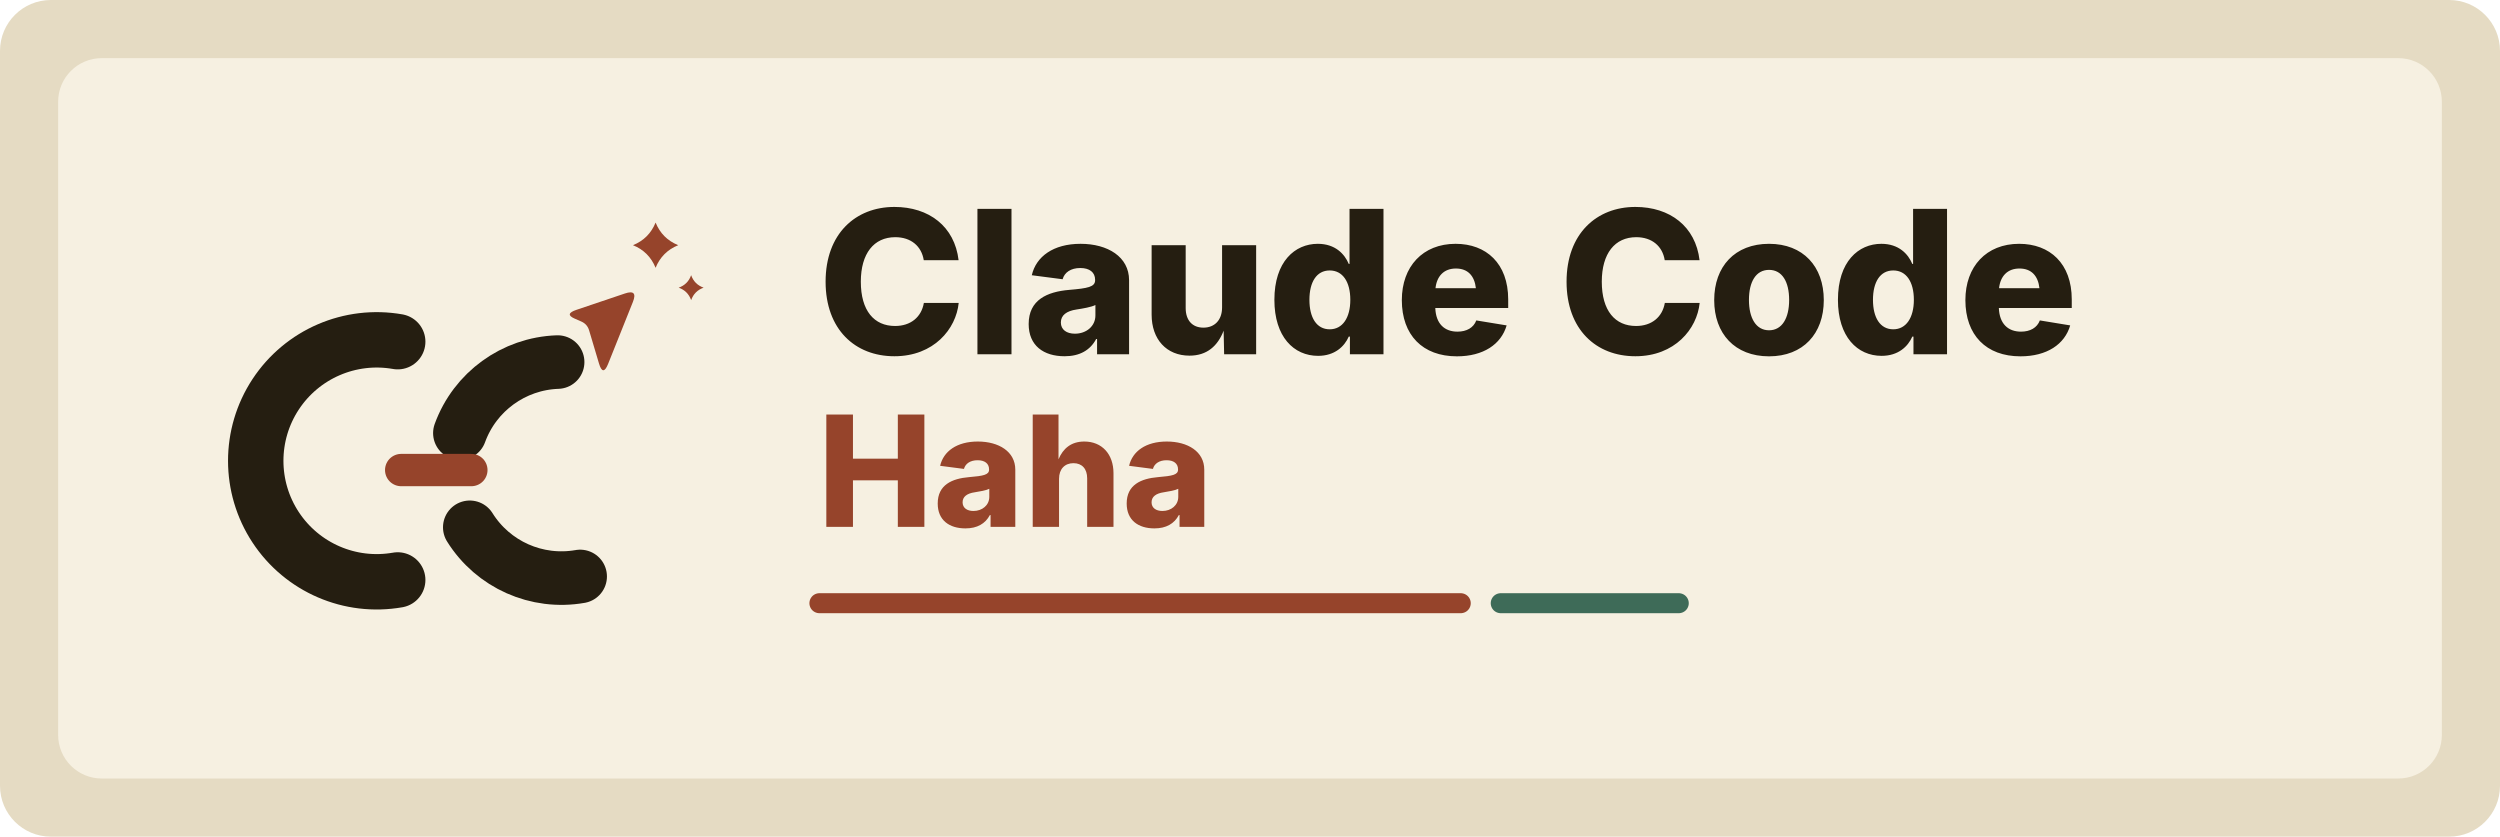
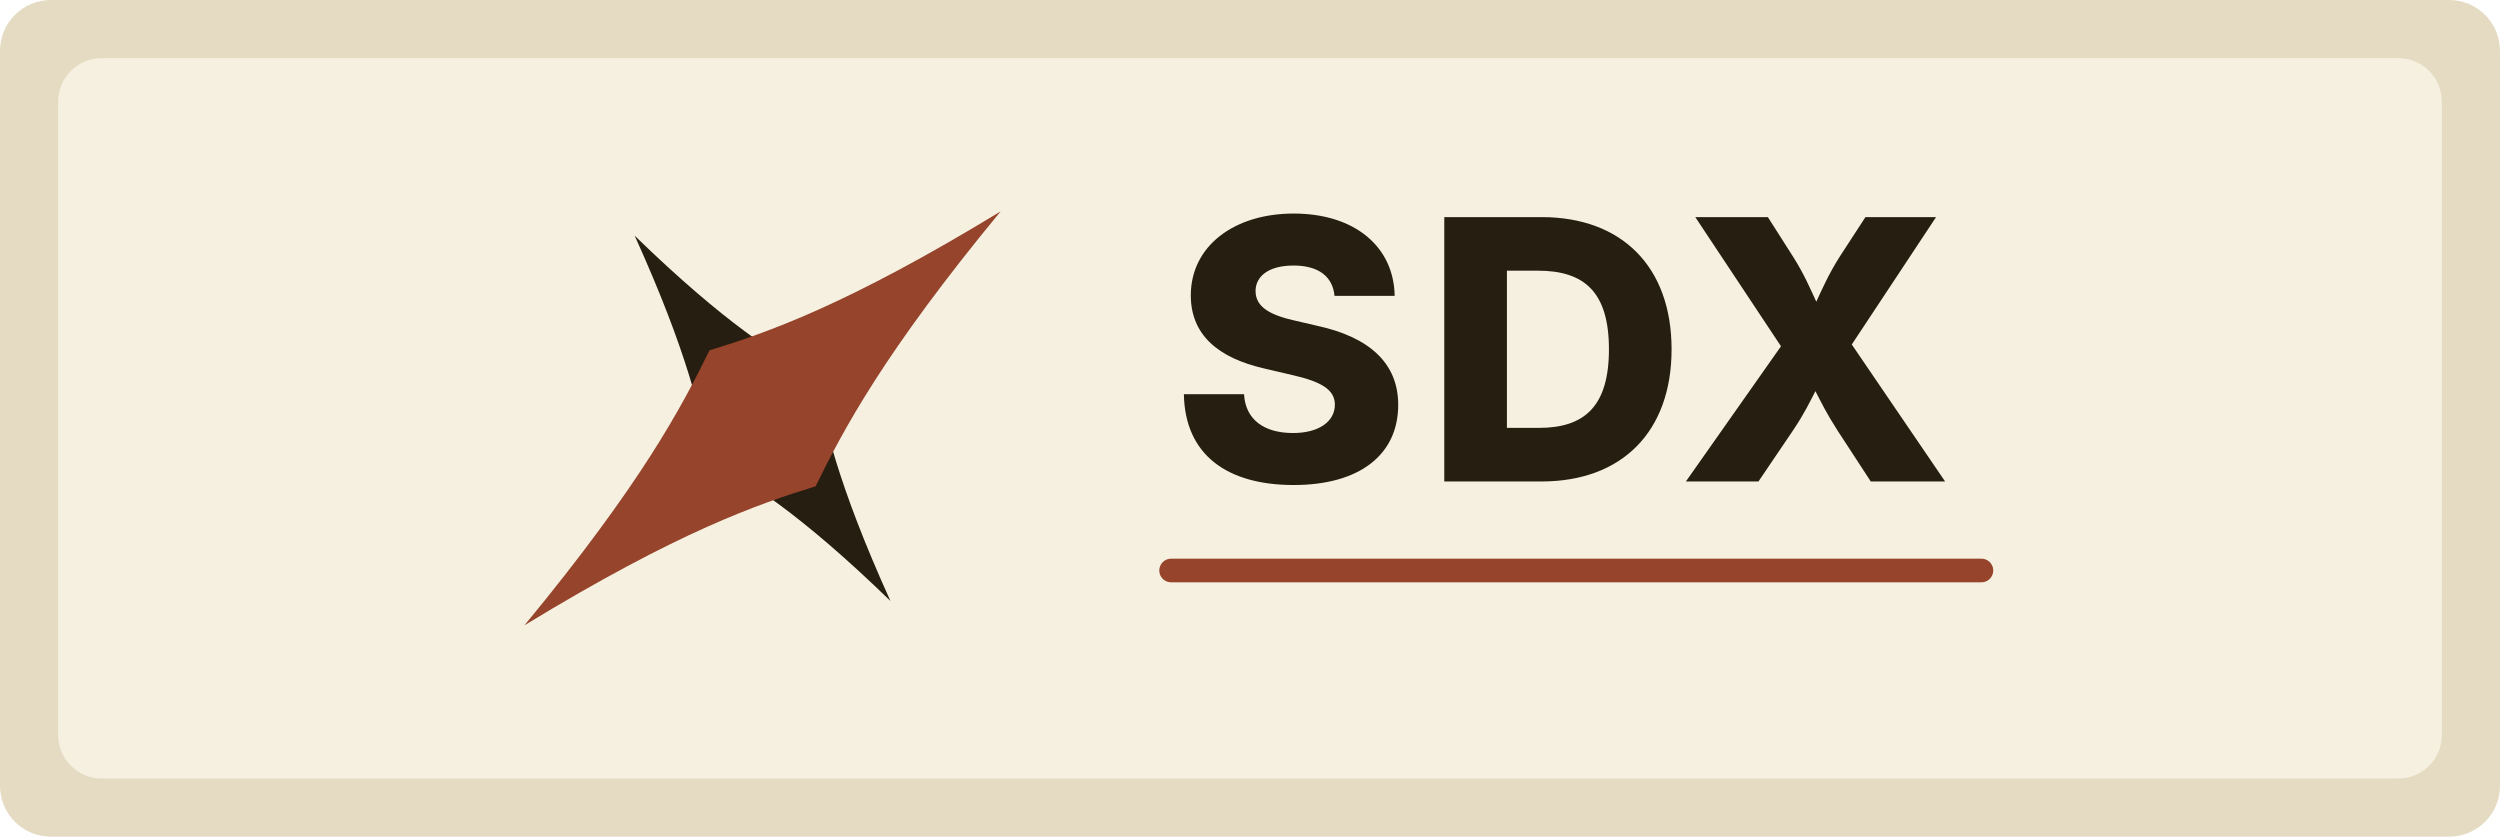
<svg xmlns="http://www.w3.org/2000/svg" width="2752" height="921" viewBox="0 0 2752 921" fill="none">
  <rect width="2752" height="921" rx="56" fill="#E5DBC3" />
  <rect x="64" y="64" width="2624" height="793" rx="48" fill="#F6F0E1" />
-   <g transform="translate(-7.19,-68.10) scale(1.01655)">
-     <path d="M437.75 695.01A131 131 0 1 1 437.75 436.99" fill="none" stroke="#251E11" stroke-width="60" stroke-linecap="round" />
-     <path d="M505.06 535.98A117 117 0 0 1 610.92 459.07" fill="none" stroke="#251E11" stroke-width="58" stroke-linecap="round" />
-     <path d="M635.32 691.22A117 117 0 0 1 515.78 638.00" fill="none" stroke="#251E11" stroke-width="58" stroke-linecap="round" />
-     <path d="M441.5 576H517.5" fill="none" stroke="#96442B" stroke-width="35" stroke-linecap="round" />
-     <path d="M683.79 384.80Q698.00 380.00 692.43 393.93L665.57 461.07Q660.00 475.00 655.71 460.63L645.00 424.71Q643.00 418.00 636.59 415.18L629.25 411.95Q618.00 407.00 631.26 402.52L683.79 384.80Z" fill="#96442B" />
-     <path d="M717.00 308.00Q724.07 325.43 741.50 332.50Q724.07 339.57 717.00 357.00Q709.93 339.57 692.50 332.50Q709.93 325.43 717.00 308.00Z" fill="#96442B" />
-     <path d="M755.50 365.00Q759.04 374.96 769.00 378.50Q759.04 382.04 755.50 392.00Q751.96 382.04 742.00 378.50Q751.96 374.96 755.50 365.00Z" fill="#96442B" />
+   <g transform="translate(840 460.5) scale(1.15764) translate(-512.5 -512)">
+     <path d="M390.40 338.34C441.24 450.55 453.80 509.11 461.57 551.40C497.58 571.63 546.91 601.46 633.60 685.66C582.76 573.45 570.20 514.89 562.43 472.60C526.42 452.37 477.09 422.54 390.40 338.34Z" fill="#251E11" />
+     <path d="M738.41 315.18C591.57 404.66 516.39 430.41 461.52 447.38C435.24 500.95 396.91 573.88 285.59 708.82C432.43 619.34 507.61 593.59 562.48 576.62C588.76 523.05 627.09 450.12 738.41 315.18Z" fill="#96442B" />
  </g>
-   <text x="900" y="390" fill="#251E11" font-family="SF Pro Display, -apple-system, BlinkMacSystemFont, Avenir Next, Inter, Segoe UI, Helvetica Neue, Arial, sans-serif" font-size="220" font-weight="800">Claude Code</text>
-   <text x="900" y="580" fill="#96442B" font-family="SF Pro Display, -apple-system, BlinkMacSystemFont, Avenir Next, Inter, Segoe UI, Helvetica Neue, Arial, sans-serif" font-size="170" font-weight="800">Haha</text>
-   <path d="M902 664H1608" stroke="#96442B" stroke-width="22" stroke-linecap="round" />
-   <path d="M1652 664H1848" stroke="#3E6B58" stroke-width="22" stroke-linecap="round" />
+   <text x="1289.15" y="530" fill="#251E11" font-family="SF Pro Display, -apple-system, BlinkMacSystemFont, Avenir Next, Inter, Segoe UI, Helvetica Neue, Arial, sans-serif" font-size="400" font-weight="800" letter-spacing="14">SDX</text>
+   <path d="M1289.15 628H2181.15" stroke="#96442B" stroke-width="26" stroke-linecap="round" />
</svg>
